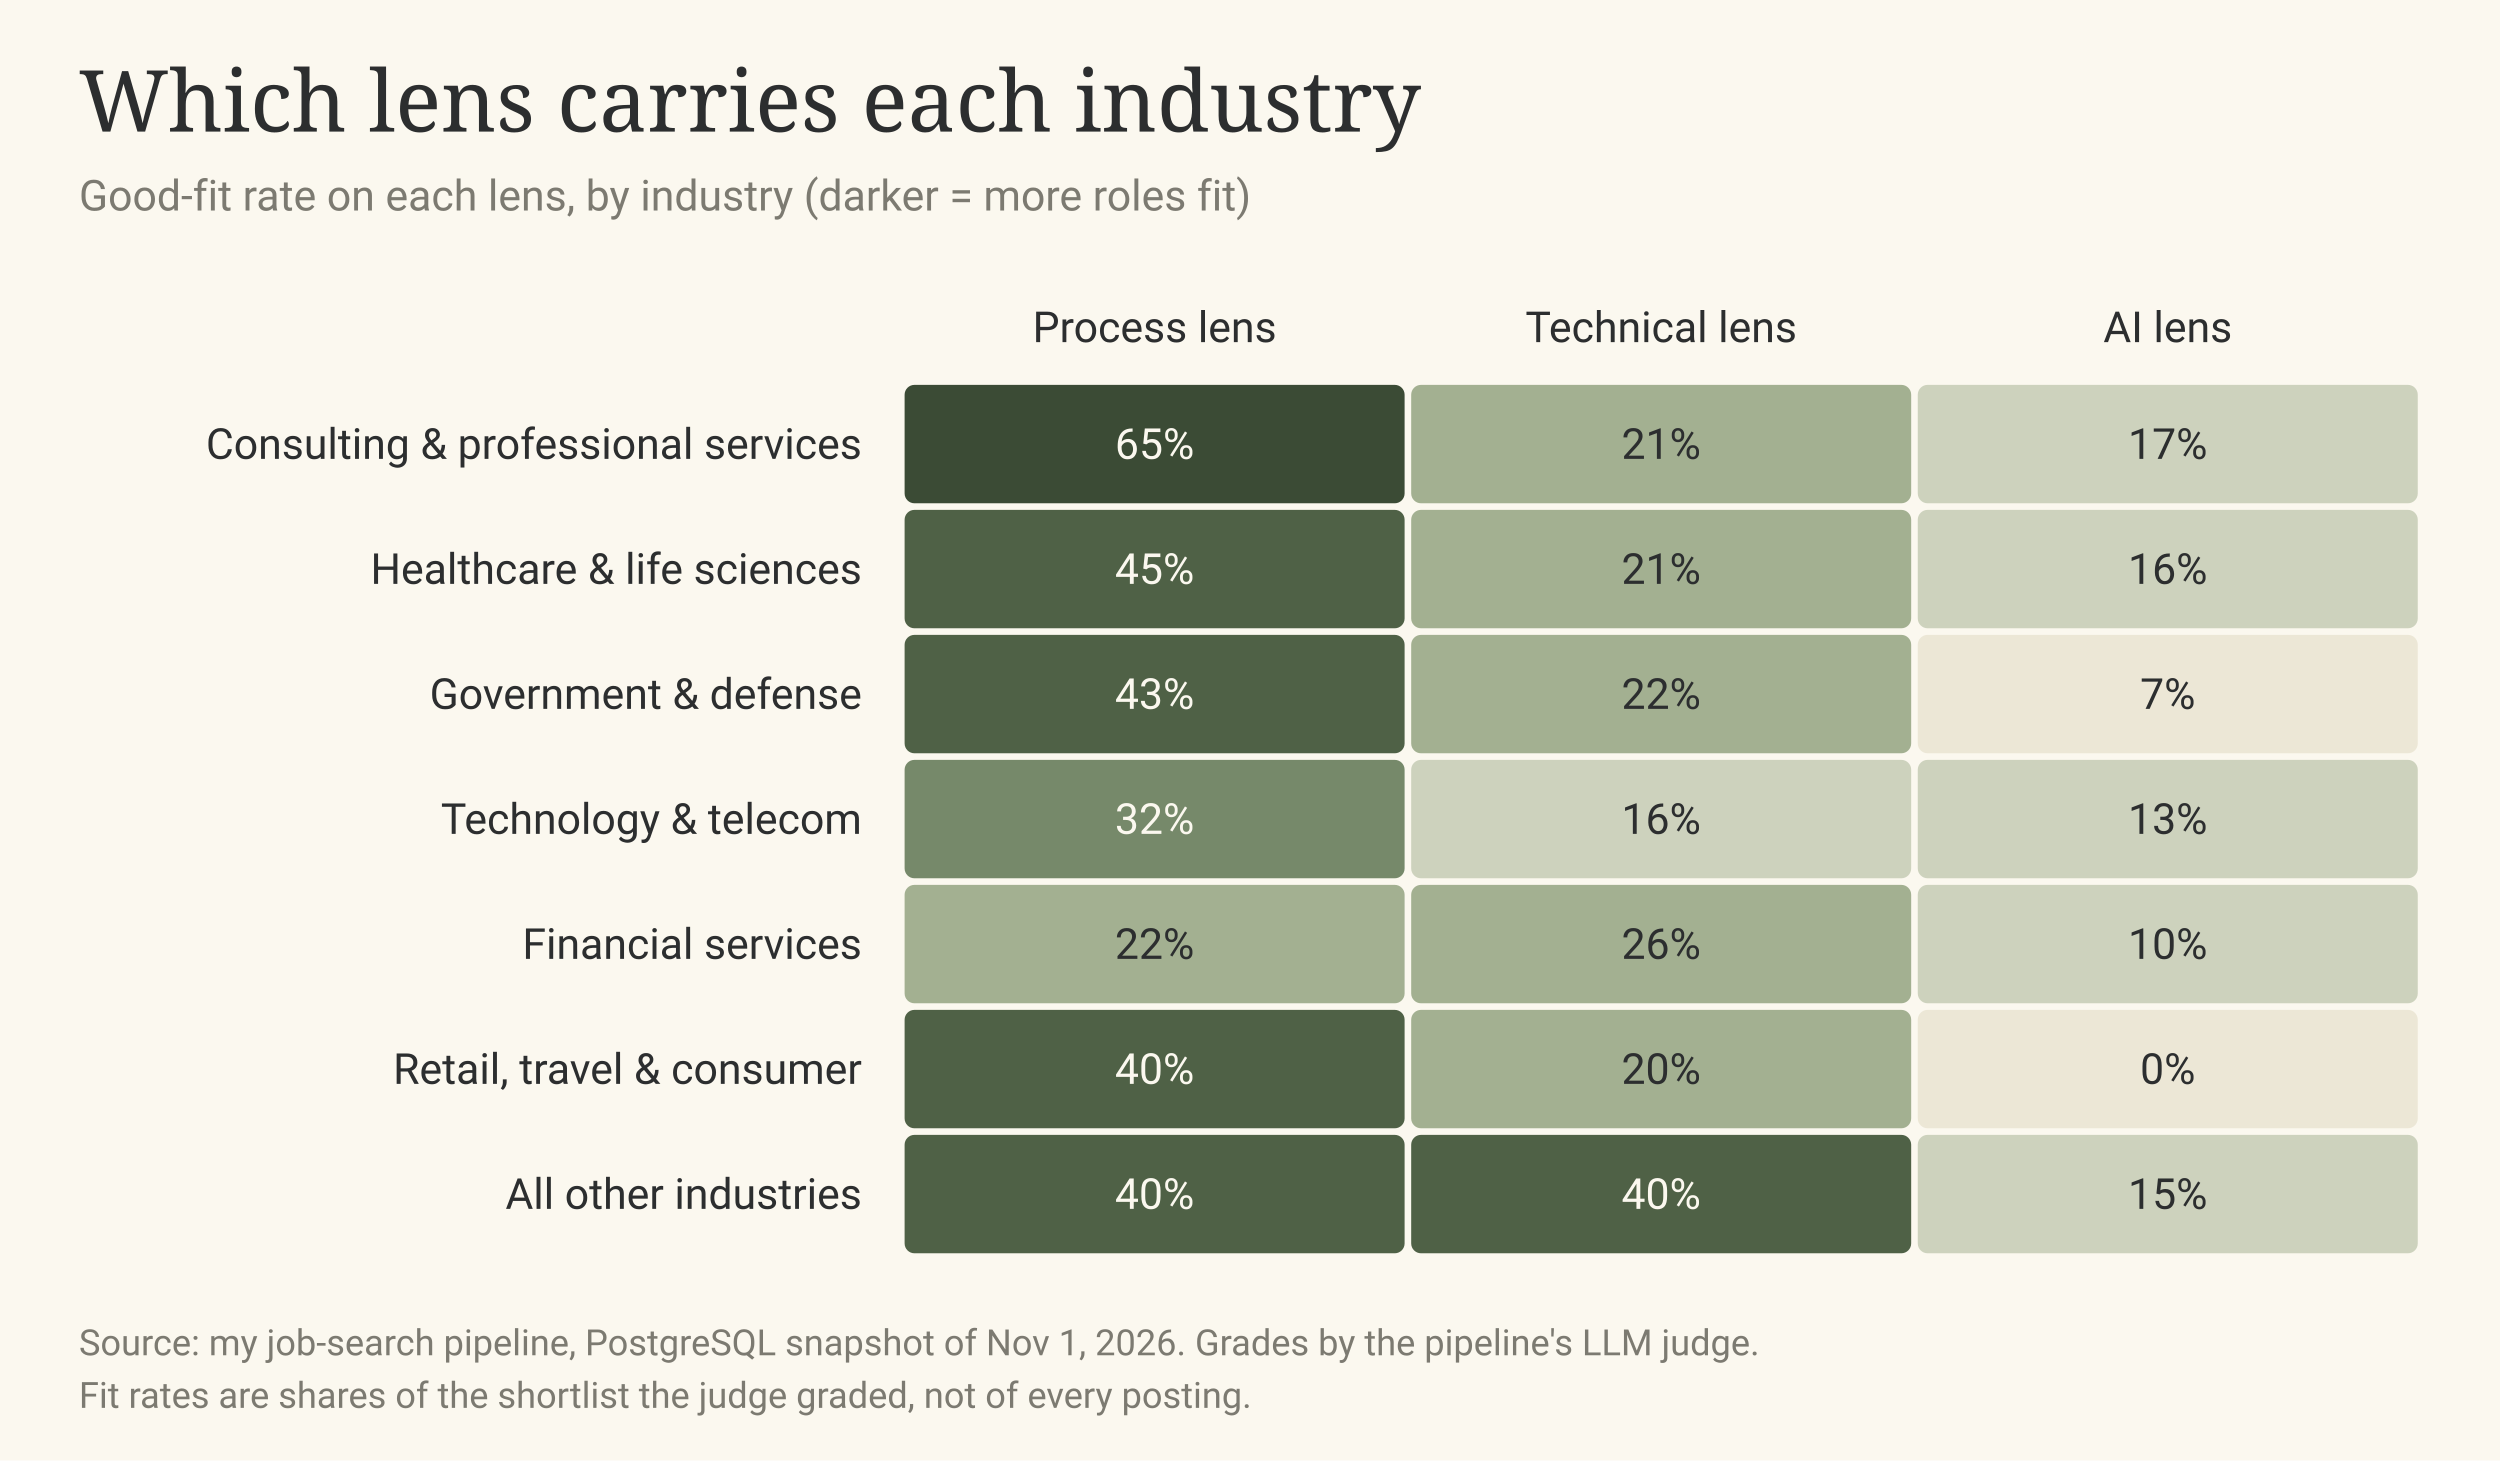
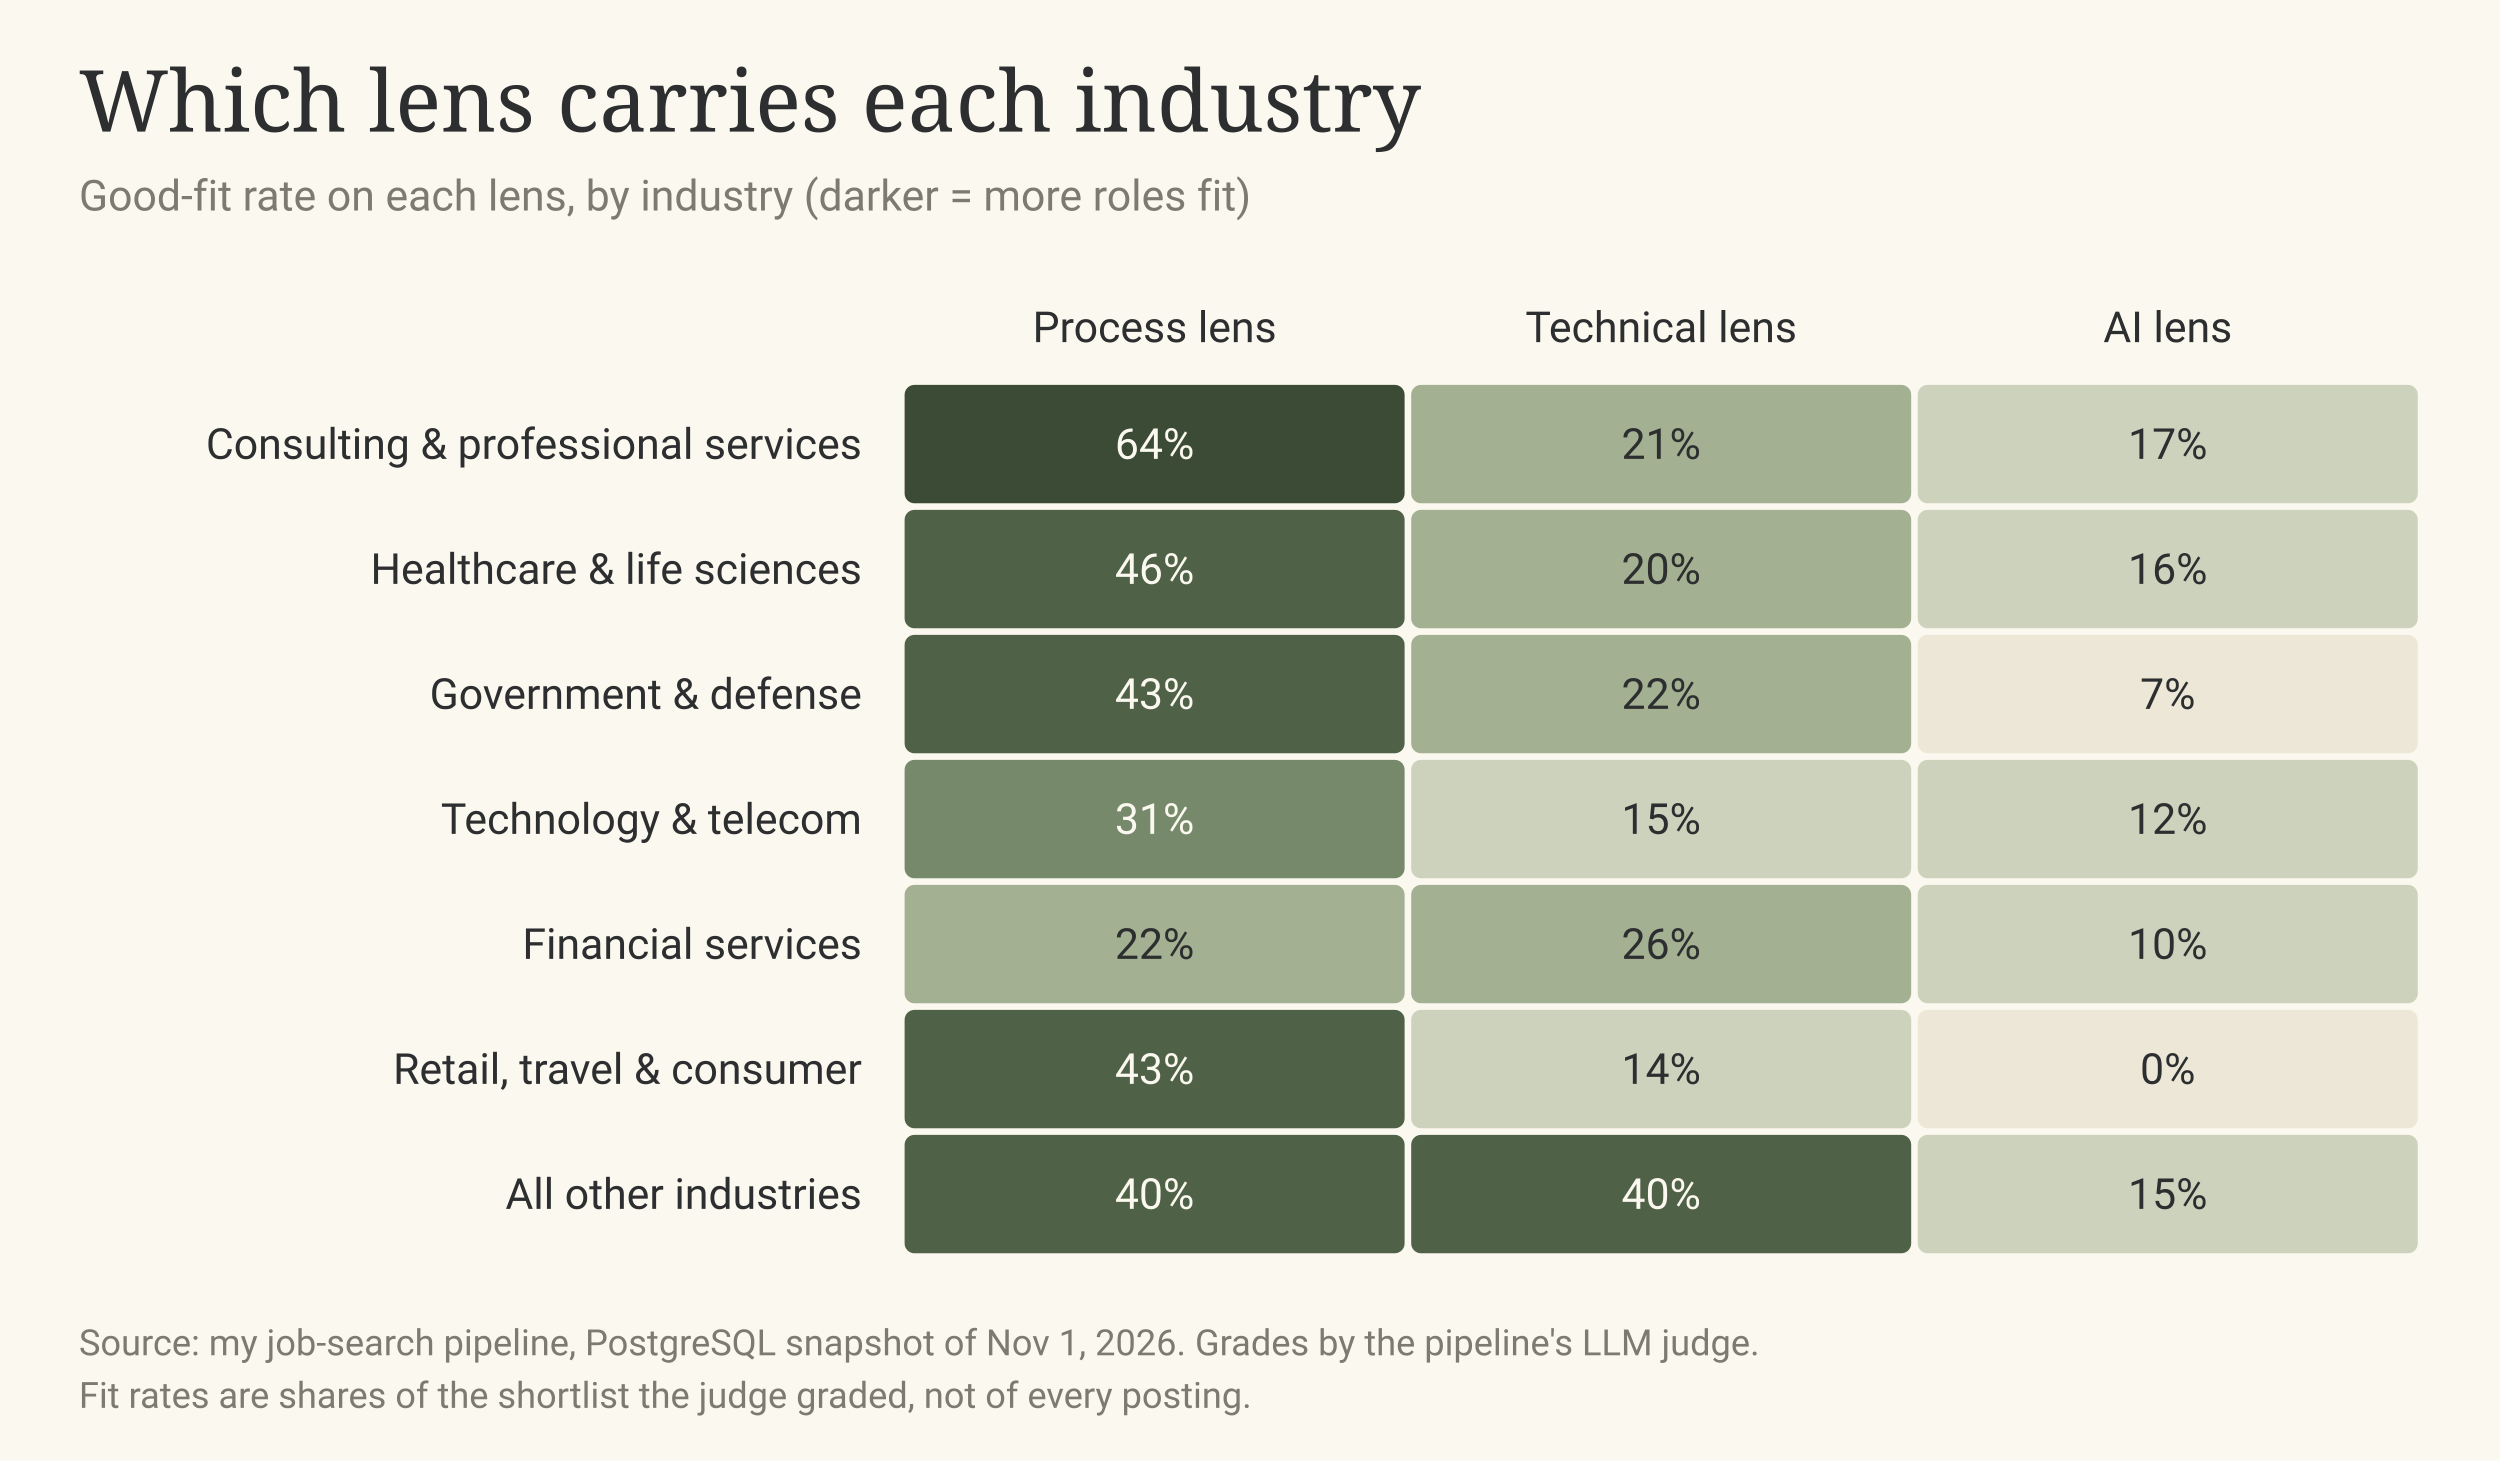
<svg xmlns="http://www.w3.org/2000/svg" viewBox="0 0 760 444" width="760" height="444" role="img" aria-labelledby="t d">
  <rect width="760" height="444" fill="#fbf8ef" />
  <text x="24" y="40" font-family="'Instrument Serif', 'Iowan Old Style', Georgia, serif" font-size="26" fill="#2c2e2f">Which lens carries each industry</text>
  <text x="24" y="64" font-family="-apple-system, BlinkMacSystemFont, 'Segoe UI', Roboto, Inter, sans-serif" font-size="13" fill="#7c7a71">Good-fit rate on each lens, by industry (darker = more roles fit)</text>
  <text x="351.0" y="104" text-anchor="middle" font-family="-apple-system, BlinkMacSystemFont, 'Segoe UI', Roboto, Inter, sans-serif" font-size="13" fill="#2c2e2f">Process lens</text>
  <text x="505.0" y="104" text-anchor="middle" font-family="-apple-system, BlinkMacSystemFont, 'Segoe UI', Roboto, Inter, sans-serif" font-size="13" fill="#2c2e2f">Technical lens</text>
  <text x="659.0" y="104" text-anchor="middle" font-family="-apple-system, BlinkMacSystemFont, 'Segoe UI', Roboto, Inter, sans-serif" font-size="13" fill="#2c2e2f">AI lens</text>
  <text x="262" y="139.5" text-anchor="end" font-family="-apple-system, BlinkMacSystemFont, 'Segoe UI', Roboto, Inter, sans-serif" font-size="13" fill="#2c2e2f">Consulting &amp; professional services</text>
  <g>
    <rect x="275.0" y="117.0" width="152.0" height="36" rx="3" fill="#3b4b35" />
-     <text x="351.0" y="139.5" text-anchor="middle" font-family="-apple-system, BlinkMacSystemFont, 'Segoe UI', Roboto, Inter, sans-serif" font-size="13" fill="#fbf8ef">65%</text>
+     <text x="351.0" y="139.5" text-anchor="middle" font-family="-apple-system, BlinkMacSystemFont, 'Segoe UI', Roboto, Inter, sans-serif" font-size="13" fill="#fbf8ef">64%</text>
  </g>
  <g>
    <rect x="429.0" y="117.0" width="152.0" height="36" rx="3" fill="#a3b091" />
    <text x="505.0" y="139.5" text-anchor="middle" font-family="-apple-system, BlinkMacSystemFont, 'Segoe UI', Roboto, Inter, sans-serif" font-size="13" fill="#2c2e2f">21%</text>
  </g>
  <g>
    <rect x="583.0" y="117.0" width="152.0" height="36" rx="3" fill="#cdd2bd" />
    <text x="659.0" y="139.5" text-anchor="middle" font-family="-apple-system, BlinkMacSystemFont, 'Segoe UI', Roboto, Inter, sans-serif" font-size="13" fill="#2c2e2f">17%</text>
  </g>
  <text x="262" y="177.5" text-anchor="end" font-family="-apple-system, BlinkMacSystemFont, 'Segoe UI', Roboto, Inter, sans-serif" font-size="13" fill="#2c2e2f">Healthcare &amp; life sciences</text>
  <g>
    <rect x="275.0" y="155.0" width="152.0" height="36" rx="3" fill="#4f6146" />
-     <text x="351.0" y="177.5" text-anchor="middle" font-family="-apple-system, BlinkMacSystemFont, 'Segoe UI', Roboto, Inter, sans-serif" font-size="13" fill="#fbf8ef">45%</text>
+     <text x="351.0" y="177.5" text-anchor="middle" font-family="-apple-system, BlinkMacSystemFont, 'Segoe UI', Roboto, Inter, sans-serif" font-size="13" fill="#fbf8ef">46%</text>
  </g>
  <g>
    <rect x="429.0" y="155.0" width="152.0" height="36" rx="3" fill="#a3b091" />
-     <text x="505.0" y="177.5" text-anchor="middle" font-family="-apple-system, BlinkMacSystemFont, 'Segoe UI', Roboto, Inter, sans-serif" font-size="13" fill="#2c2e2f">21%</text>
+     <text x="505.0" y="177.5" text-anchor="middle" font-family="-apple-system, BlinkMacSystemFont, 'Segoe UI', Roboto, Inter, sans-serif" font-size="13" fill="#2c2e2f">20%</text>
  </g>
  <g>
    <rect x="583.0" y="155.0" width="152.0" height="36" rx="3" fill="#cdd2bd" />
    <text x="659.0" y="177.5" text-anchor="middle" font-family="-apple-system, BlinkMacSystemFont, 'Segoe UI', Roboto, Inter, sans-serif" font-size="13" fill="#2c2e2f">16%</text>
  </g>
  <text x="262" y="215.5" text-anchor="end" font-family="-apple-system, BlinkMacSystemFont, 'Segoe UI', Roboto, Inter, sans-serif" font-size="13" fill="#2c2e2f">Government &amp; defense</text>
  <g>
    <rect x="275.0" y="193.0" width="152.0" height="36" rx="3" fill="#4f6146" />
    <text x="351.0" y="215.5" text-anchor="middle" font-family="-apple-system, BlinkMacSystemFont, 'Segoe UI', Roboto, Inter, sans-serif" font-size="13" fill="#fbf8ef">43%</text>
  </g>
  <g>
    <rect x="429.0" y="193.0" width="152.0" height="36" rx="3" fill="#a3b091" />
    <text x="505.0" y="215.5" text-anchor="middle" font-family="-apple-system, BlinkMacSystemFont, 'Segoe UI', Roboto, Inter, sans-serif" font-size="13" fill="#2c2e2f">22%</text>
  </g>
  <g>
    <rect x="583.0" y="193.0" width="152.0" height="36" rx="3" fill="#ece7d6" />
    <text x="659.0" y="215.5" text-anchor="middle" font-family="-apple-system, BlinkMacSystemFont, 'Segoe UI', Roboto, Inter, sans-serif" font-size="13" fill="#2c2e2f">7%</text>
  </g>
  <text x="262" y="253.5" text-anchor="end" font-family="-apple-system, BlinkMacSystemFont, 'Segoe UI', Roboto, Inter, sans-serif" font-size="13" fill="#2c2e2f">Technology &amp; telecom</text>
  <g>
    <rect x="275.0" y="231.0" width="152.0" height="36" rx="3" fill="#76896a" />
-     <text x="351.0" y="253.5" text-anchor="middle" font-family="-apple-system, BlinkMacSystemFont, 'Segoe UI', Roboto, Inter, sans-serif" font-size="13" fill="#fbf8ef">32%</text>
+     <text x="351.0" y="253.5" text-anchor="middle" font-family="-apple-system, BlinkMacSystemFont, 'Segoe UI', Roboto, Inter, sans-serif" font-size="13" fill="#fbf8ef">31%</text>
  </g>
  <g>
    <rect x="429.0" y="231.0" width="152.0" height="36" rx="3" fill="#cdd2bd" />
-     <text x="505.0" y="253.5" text-anchor="middle" font-family="-apple-system, BlinkMacSystemFont, 'Segoe UI', Roboto, Inter, sans-serif" font-size="13" fill="#2c2e2f">16%</text>
+     <text x="505.0" y="253.5" text-anchor="middle" font-family="-apple-system, BlinkMacSystemFont, 'Segoe UI', Roboto, Inter, sans-serif" font-size="13" fill="#2c2e2f">15%</text>
  </g>
  <g>
    <rect x="583.0" y="231.0" width="152.0" height="36" rx="3" fill="#cdd2bd" />
-     <text x="659.0" y="253.5" text-anchor="middle" font-family="-apple-system, BlinkMacSystemFont, 'Segoe UI', Roboto, Inter, sans-serif" font-size="13" fill="#2c2e2f">13%</text>
+     <text x="659.0" y="253.5" text-anchor="middle" font-family="-apple-system, BlinkMacSystemFont, 'Segoe UI', Roboto, Inter, sans-serif" font-size="13" fill="#2c2e2f">12%</text>
  </g>
  <text x="262" y="291.5" text-anchor="end" font-family="-apple-system, BlinkMacSystemFont, 'Segoe UI', Roboto, Inter, sans-serif" font-size="13" fill="#2c2e2f">Financial services</text>
  <g>
    <rect x="275.0" y="269.0" width="152.0" height="36" rx="3" fill="#a3b091" />
    <text x="351.0" y="291.5" text-anchor="middle" font-family="-apple-system, BlinkMacSystemFont, 'Segoe UI', Roboto, Inter, sans-serif" font-size="13" fill="#2c2e2f">22%</text>
  </g>
  <g>
    <rect x="429.0" y="269.0" width="152.0" height="36" rx="3" fill="#a3b091" />
    <text x="505.0" y="291.5" text-anchor="middle" font-family="-apple-system, BlinkMacSystemFont, 'Segoe UI', Roboto, Inter, sans-serif" font-size="13" fill="#2c2e2f">26%</text>
  </g>
  <g>
    <rect x="583.0" y="269.0" width="152.0" height="36" rx="3" fill="#cdd2bd" />
    <text x="659.0" y="291.5" text-anchor="middle" font-family="-apple-system, BlinkMacSystemFont, 'Segoe UI', Roboto, Inter, sans-serif" font-size="13" fill="#2c2e2f">10%</text>
  </g>
  <text x="262" y="329.5" text-anchor="end" font-family="-apple-system, BlinkMacSystemFont, 'Segoe UI', Roboto, Inter, sans-serif" font-size="13" fill="#2c2e2f">Retail, travel &amp; consumer</text>
  <g>
    <rect x="275.0" y="307.0" width="152.0" height="36" rx="3" fill="#4f6146" />
-     <text x="351.0" y="329.5" text-anchor="middle" font-family="-apple-system, BlinkMacSystemFont, 'Segoe UI', Roboto, Inter, sans-serif" font-size="13" fill="#fbf8ef">40%</text>
+     <text x="351.0" y="329.5" text-anchor="middle" font-family="-apple-system, BlinkMacSystemFont, 'Segoe UI', Roboto, Inter, sans-serif" font-size="13" fill="#fbf8ef">43%</text>
  </g>
  <g>
-     <rect x="429.0" y="307.0" width="152.0" height="36" rx="3" fill="#a3b091" />
-     <text x="505.0" y="329.5" text-anchor="middle" font-family="-apple-system, BlinkMacSystemFont, 'Segoe UI', Roboto, Inter, sans-serif" font-size="13" fill="#2c2e2f">20%</text>
+     <rect x="429.0" y="307.0" width="152.0" height="36" rx="3" fill="#cdd2bd" />
+     <text x="505.0" y="329.5" text-anchor="middle" font-family="-apple-system, BlinkMacSystemFont, 'Segoe UI', Roboto, Inter, sans-serif" font-size="13" fill="#2c2e2f">14%</text>
  </g>
  <g>
    <rect x="583.0" y="307.0" width="152.0" height="36" rx="3" fill="#ece7d6" />
    <text x="659.0" y="329.5" text-anchor="middle" font-family="-apple-system, BlinkMacSystemFont, 'Segoe UI', Roboto, Inter, sans-serif" font-size="13" fill="#2c2e2f">0%</text>
  </g>
  <text x="262" y="367.5" text-anchor="end" font-family="-apple-system, BlinkMacSystemFont, 'Segoe UI', Roboto, Inter, sans-serif" font-size="13" fill="#2c2e2f">All other industries</text>
  <g>
    <rect x="275.0" y="345.0" width="152.0" height="36" rx="3" fill="#4f6146" />
    <text x="351.0" y="367.5" text-anchor="middle" font-family="-apple-system, BlinkMacSystemFont, 'Segoe UI', Roboto, Inter, sans-serif" font-size="13" fill="#fbf8ef">40%</text>
  </g>
  <g>
    <rect x="429.0" y="345.0" width="152.0" height="36" rx="3" fill="#4f6146" />
    <text x="505.0" y="367.5" text-anchor="middle" font-family="-apple-system, BlinkMacSystemFont, 'Segoe UI', Roboto, Inter, sans-serif" font-size="13" fill="#fbf8ef">40%</text>
  </g>
  <g>
    <rect x="583.0" y="345.0" width="152.0" height="36" rx="3" fill="#cdd2bd" />
    <text x="659.0" y="367.5" text-anchor="middle" font-family="-apple-system, BlinkMacSystemFont, 'Segoe UI', Roboto, Inter, sans-serif" font-size="13" fill="#2c2e2f">15%</text>
  </g>
  <text x="24" y="412" font-family="-apple-system, BlinkMacSystemFont, 'Segoe UI', Roboto, Inter, sans-serif" font-size="11" fill="#7c7a71">Source: my job-search pipeline, PostgreSQL snapshot of Nov 1, 2026. Grades by the pipeline's LLM judge.</text>
  <text x="24" y="428" font-family="-apple-system, BlinkMacSystemFont, 'Segoe UI', Roboto, Inter, sans-serif" font-size="11" fill="#7c7a71">Fit rates are shares of the shortlist the judge graded, not of every posting.</text>
</svg>
